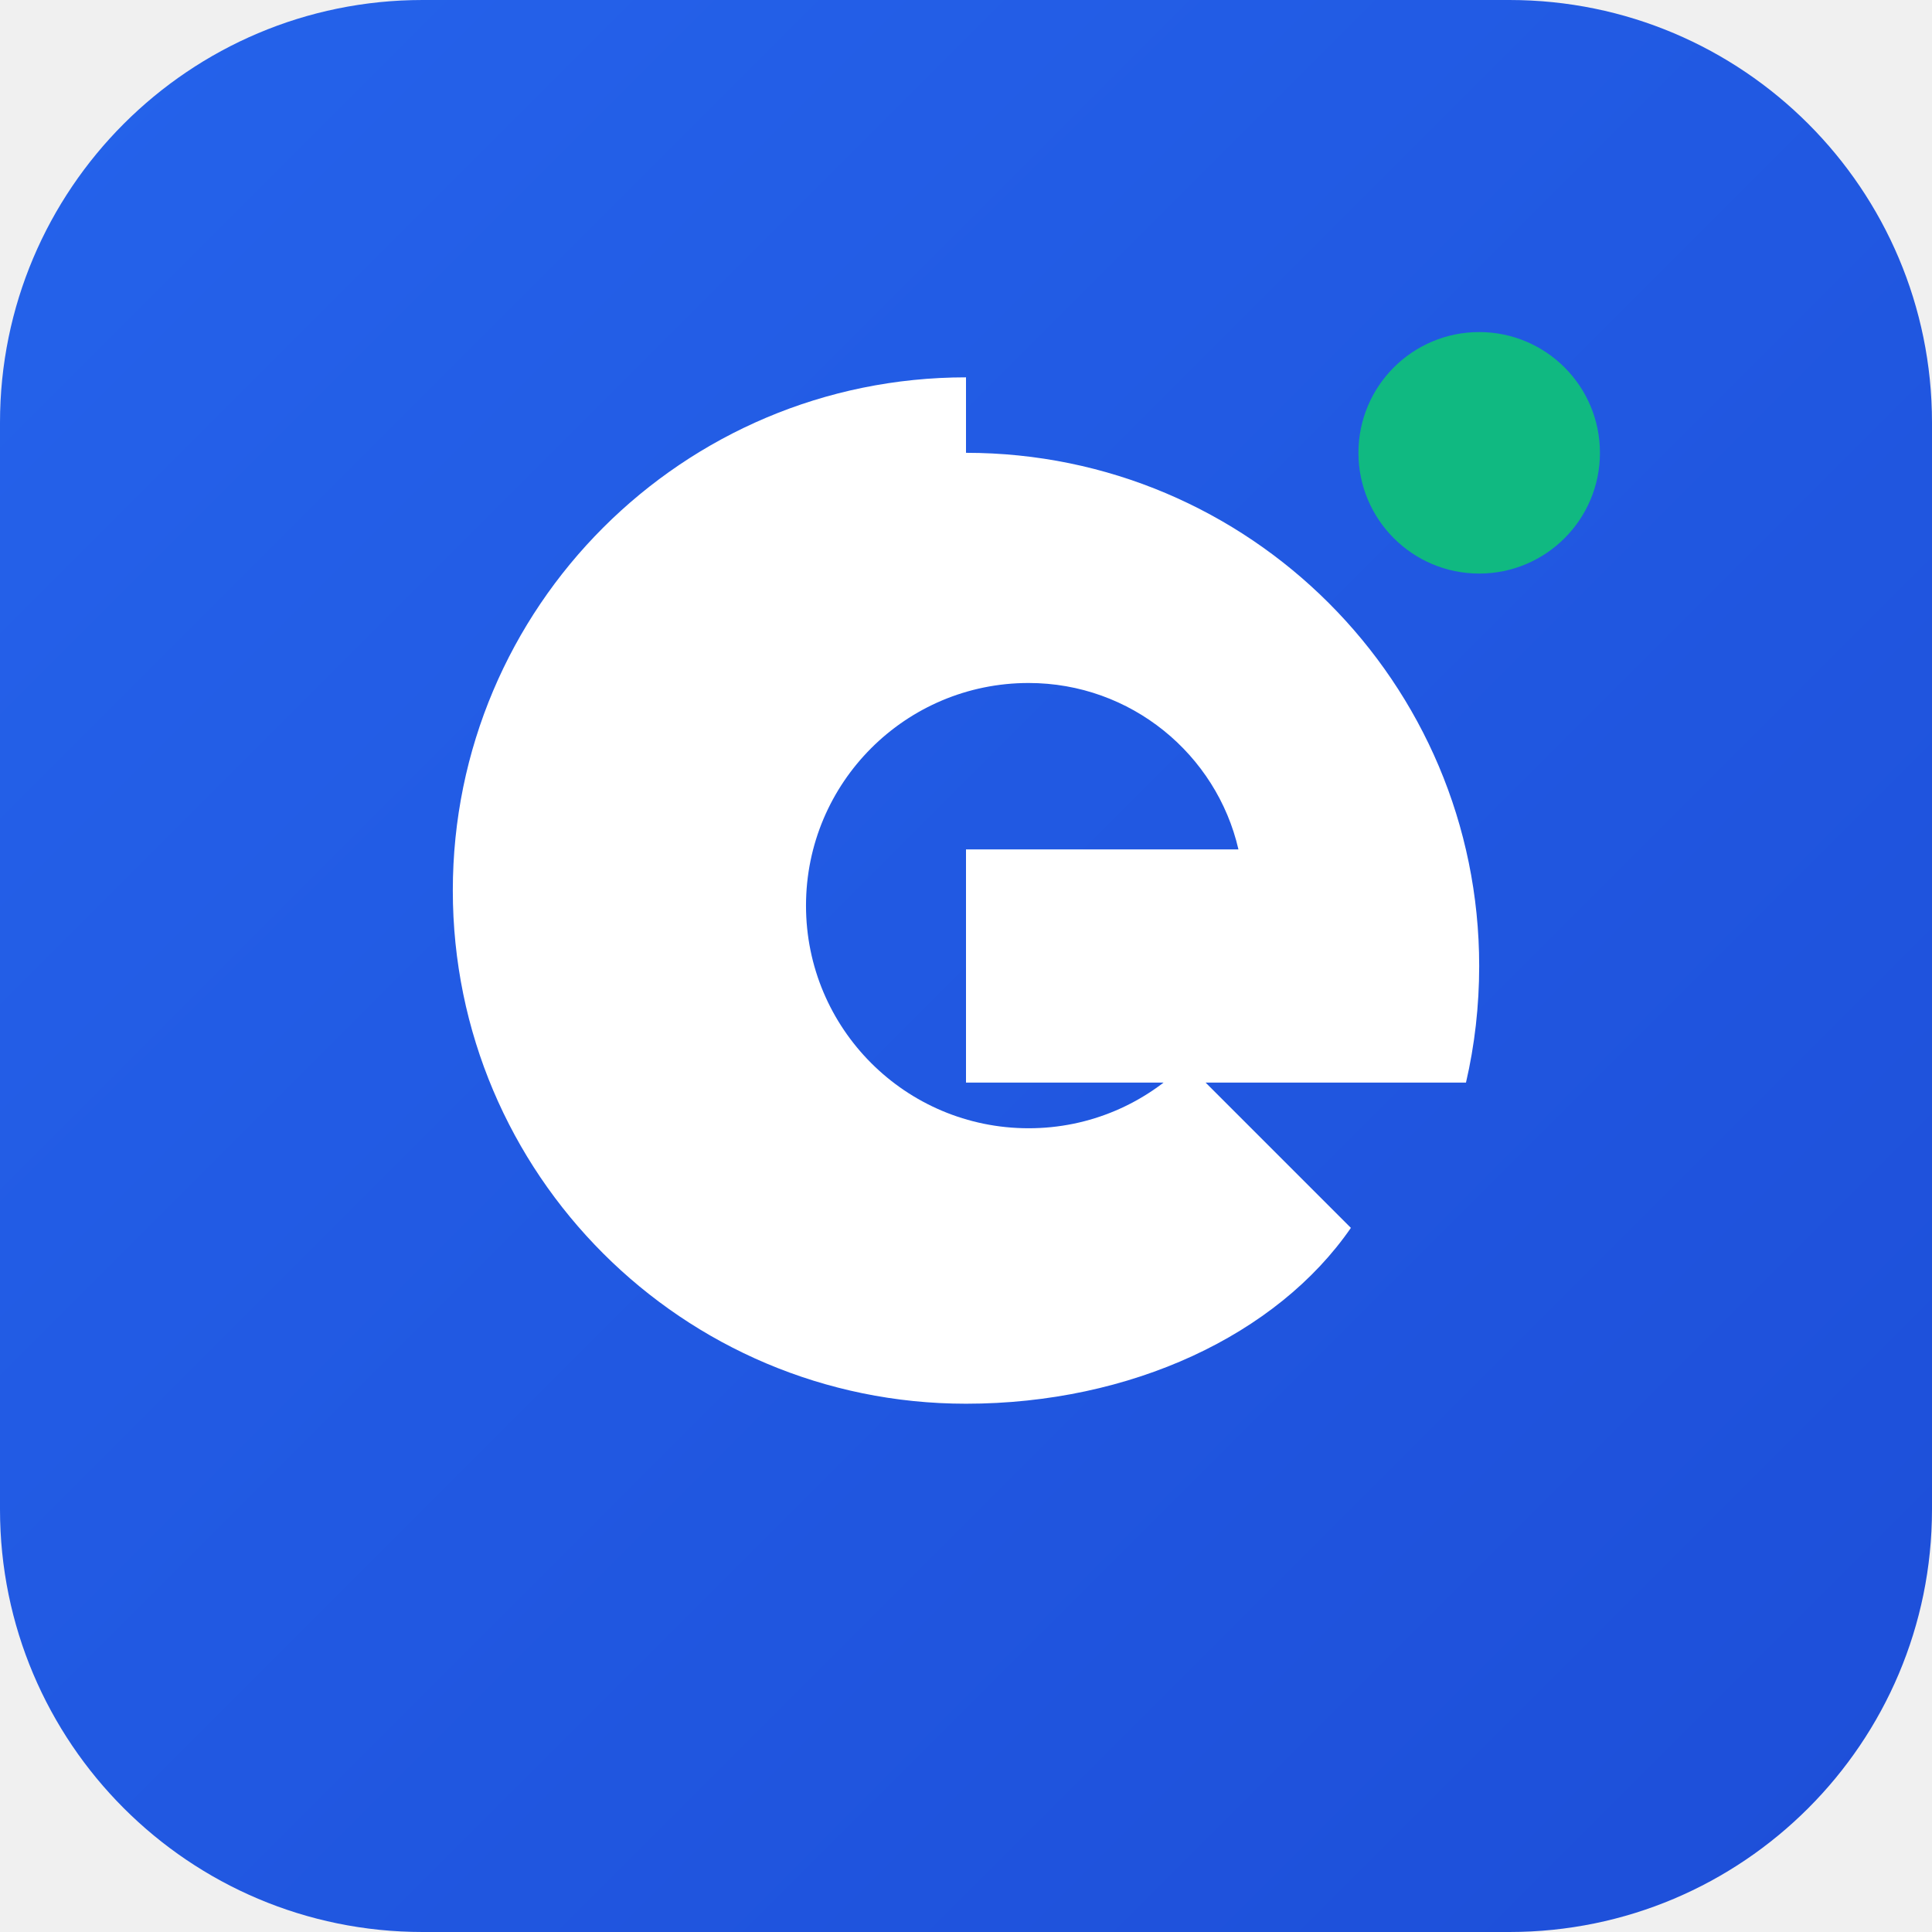
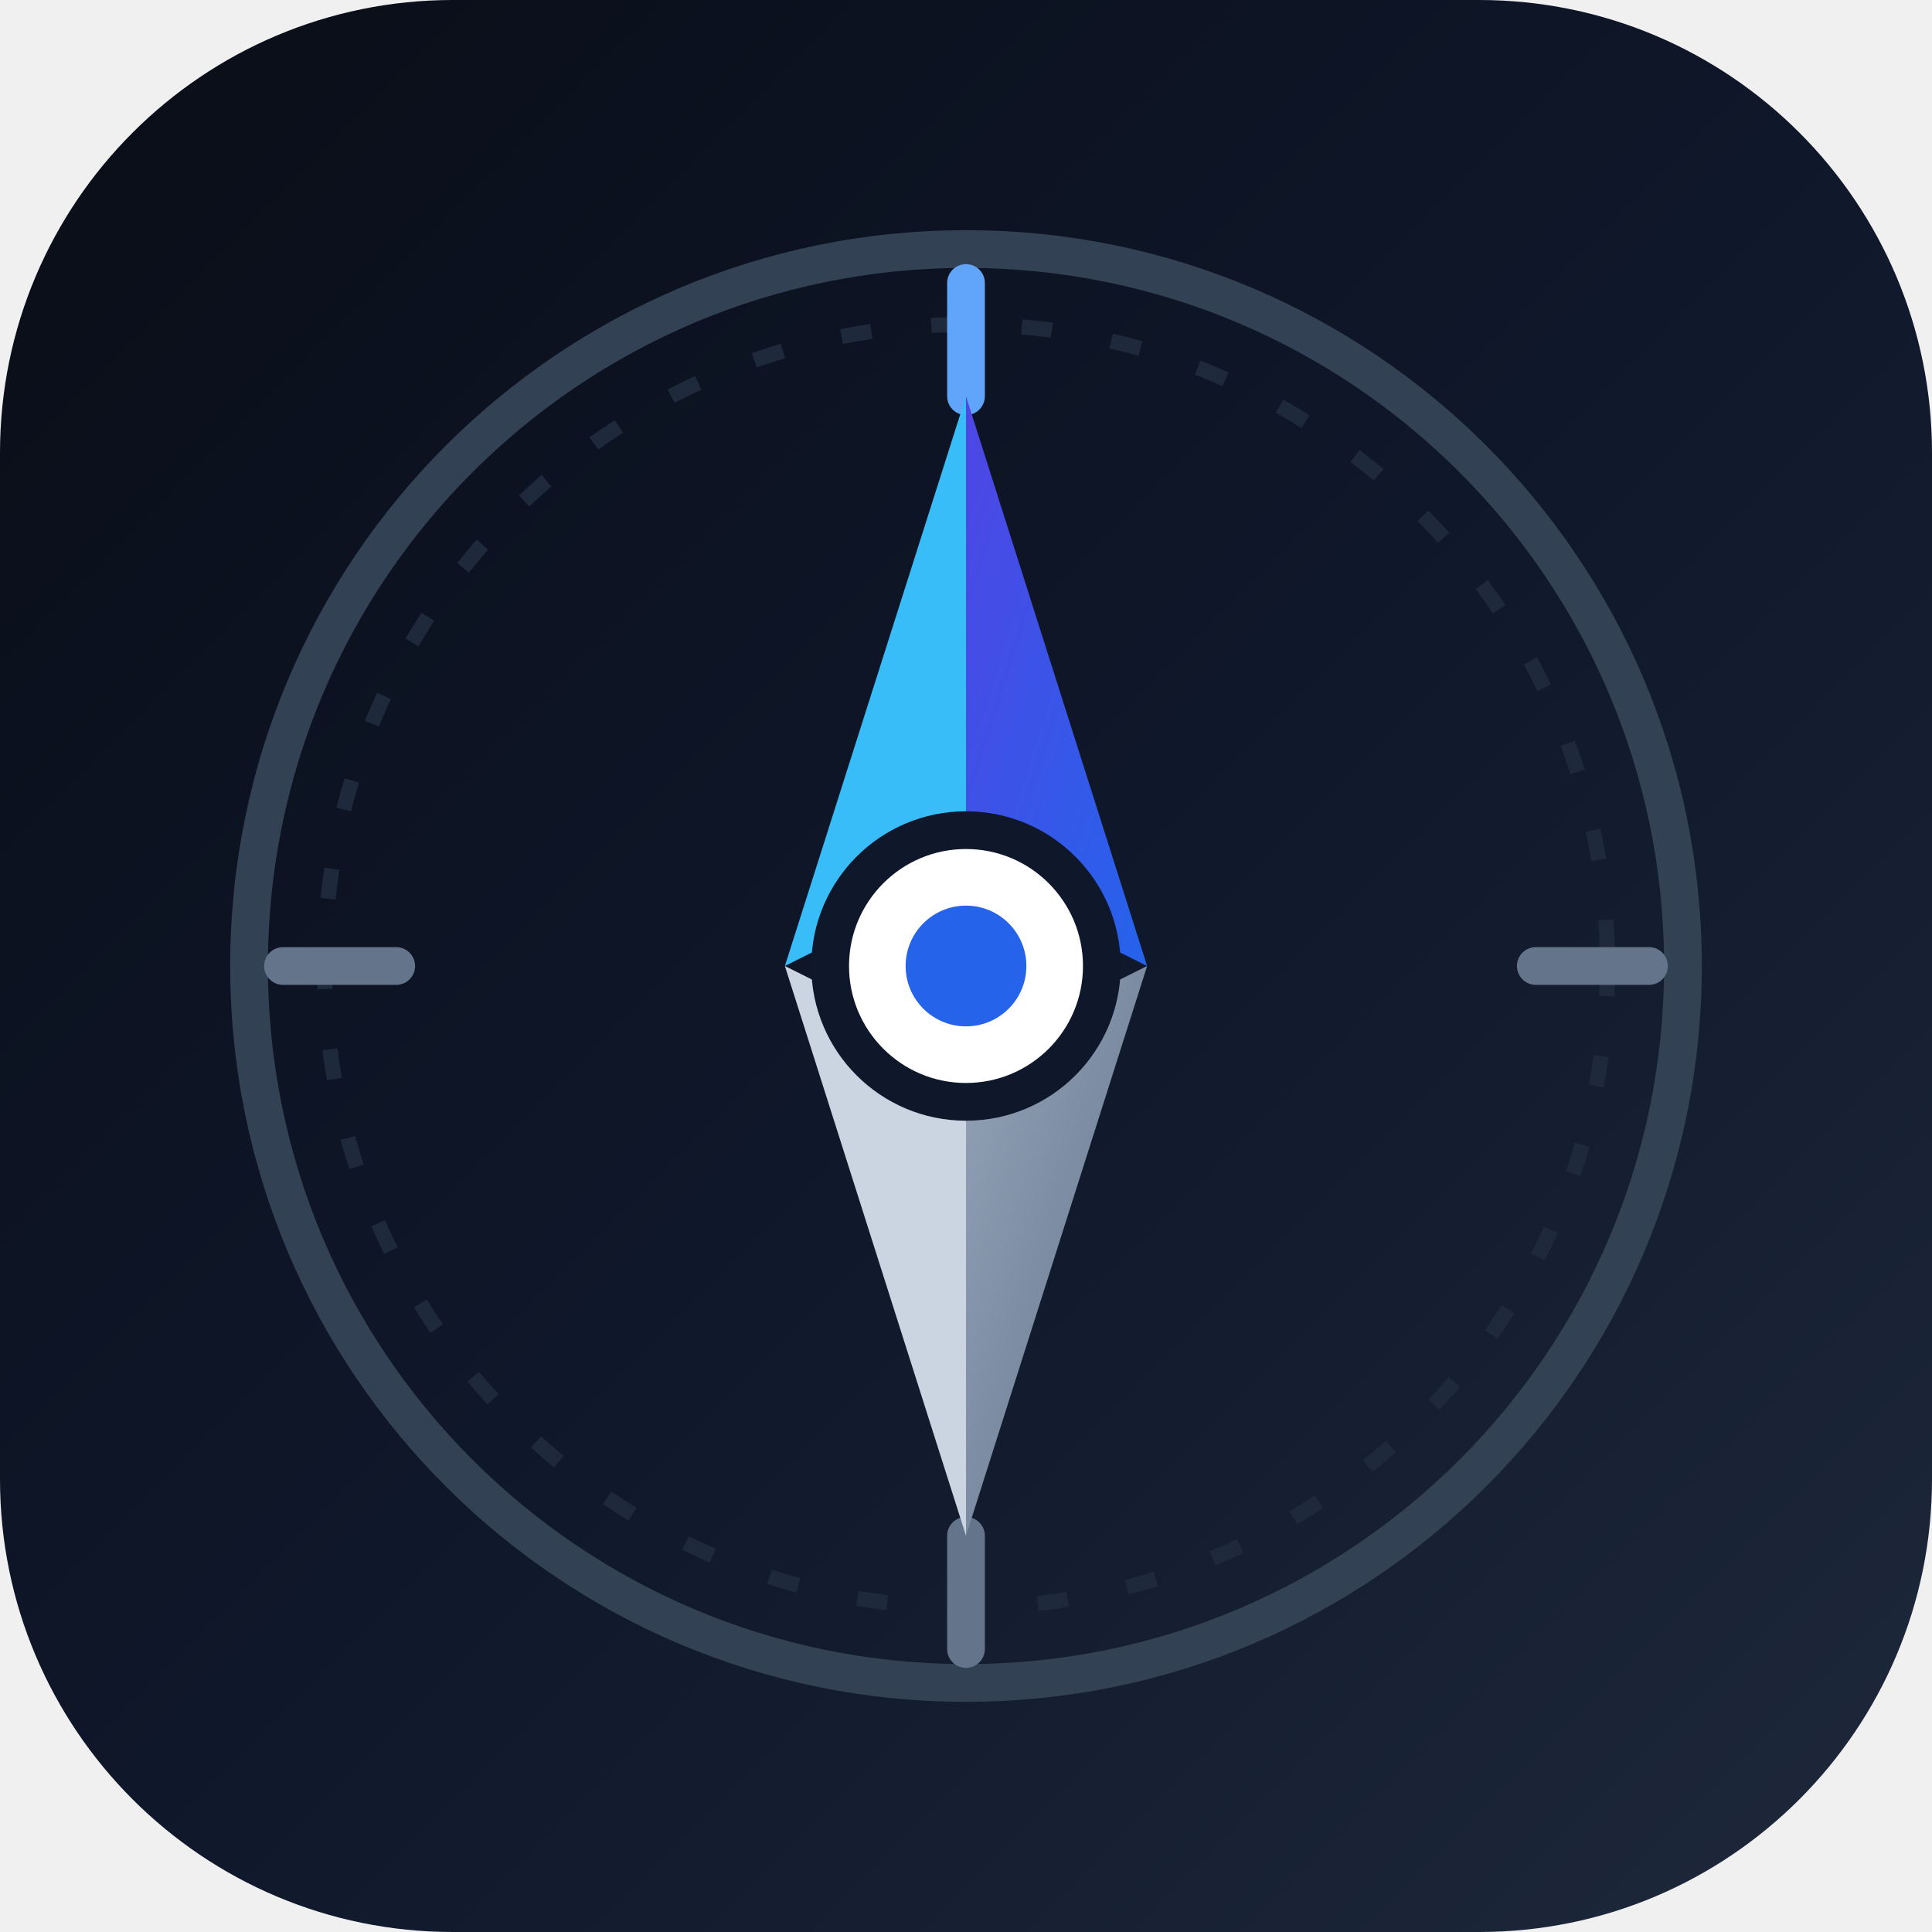
<svg xmlns="http://www.w3.org/2000/svg" viewBox="0 0 512 512" width="512" height="512">
  <defs>
-     <linearGradient id="grad" x1="0%" y1="0%" x2="100%" y2="100%">
-       <stop offset="0%" stop-color="#2563eb" />
-       <stop offset="100%" stop-color="#1d4ed8" />
+     <linearGradient id="needleNorth512" x1="0%" y1="0%" x2="100%" y2="100%">
+       <stop offset="0%" stop-color="#4f46e5" />
+       <stop offset="100%" stop-color="#2563eb" />
+     </linearGradient>
+     <linearGradient id="needleSouth512" x1="0%" y1="0%" x2="100%" y2="100%">
+       <stop offset="0%" stop-color="#94a3b8" />
+       <stop offset="100%" stop-color="#64748b" />
+     </linearGradient>
+     <linearGradient id="bgGrad512" x1="0%" y1="0%" x2="100%" y2="100%">
+       <stop offset="0%" stop-color="#090d16" />
+       <stop offset="50%" stop-color="#0f172a" />
+       <stop offset="100%" stop-color="#1e293b" />
    </linearGradient>
  </defs>
-   <rect width="512" height="512" rx="112" fill="url(#grad)" />
-   <path d="M256 120c75.1 0 136 60.9 136 136 0 10.6-1.2 21-3.5 30.9H256v-61.8h72.2c-5.8-25.2-28.5-44.1-55.6-44.1-32.6 0-59 26.4-59 59s26.4 59 59 59c16.3 0 31-6.6 41.7-17.3l43.7 43.7C338.4 353.8 299.7 372 256 372c-75.1 0-136-60.9-136-136s60.9-136 136-136z" fill="#ffffff" />
-   <circle cx="392" cy="120" r="32" fill="#10b981" />
+   <rect width="512" height="512" rx="120" fill="url(#bgGrad512)" />
+   <circle cx="256" cy="256" r="190" fill="none" stroke="#334155" stroke-width="10" />
+   <circle cx="256" cy="256" r="170" fill="none" stroke="#1e293b" stroke-width="4" stroke-dasharray="8 16" />
+   <line x1="256" y1="75" x2="256" y2="105" stroke="#60a5fa" stroke-width="10" stroke-linecap="round" />
+   <line x1="256" y1="407" x2="256" y2="437" stroke="#64748b" stroke-width="10" stroke-linecap="round" />
+   <line x1="75" y1="256" x2="105" y2="256" stroke="#64748b" stroke-width="10" stroke-linecap="round" />
+   <line x1="407" y1="256" x2="437" y2="256" stroke="#64748b" stroke-width="10" stroke-linecap="round" />
+   <polygon points="256,105 304,256 256,232" fill="url(#needleNorth512)" />
+   <polygon points="256,105 208,256 256,232" fill="#38bdf8" />
+   <polygon points="256,407 304,256 256,280" fill="url(#needleSouth512)" />
+   <polygon points="256,407 208,256 256,280" fill="#cbd5e1" />
+   <circle cx="256" cy="256" r="36" fill="#ffffff" stroke="#0f172a" stroke-width="10" />
+   <circle cx="256" cy="256" r="16" fill="#2563eb" />
</svg>
